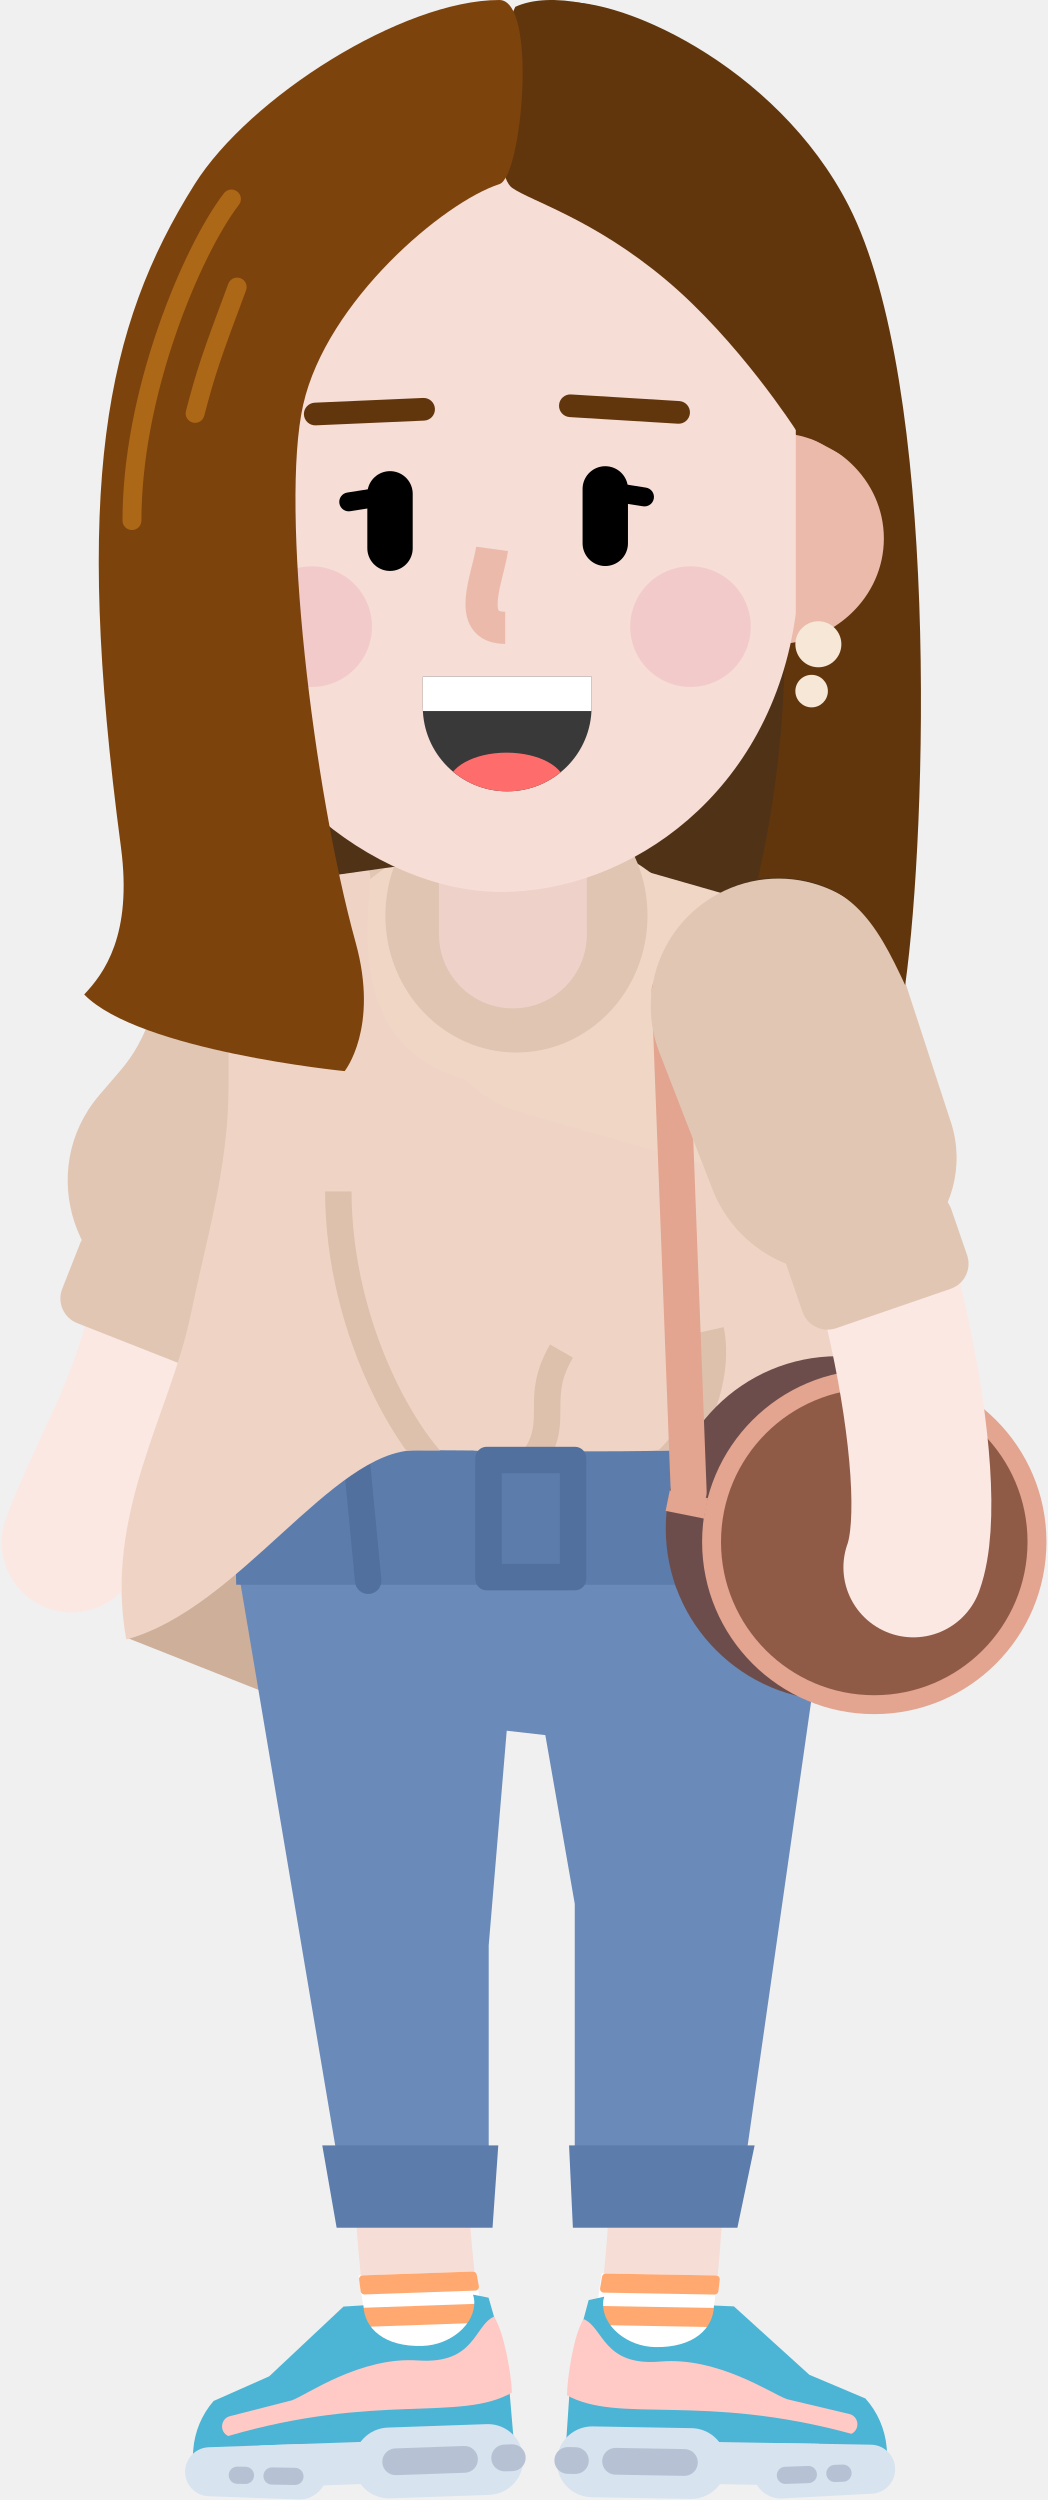
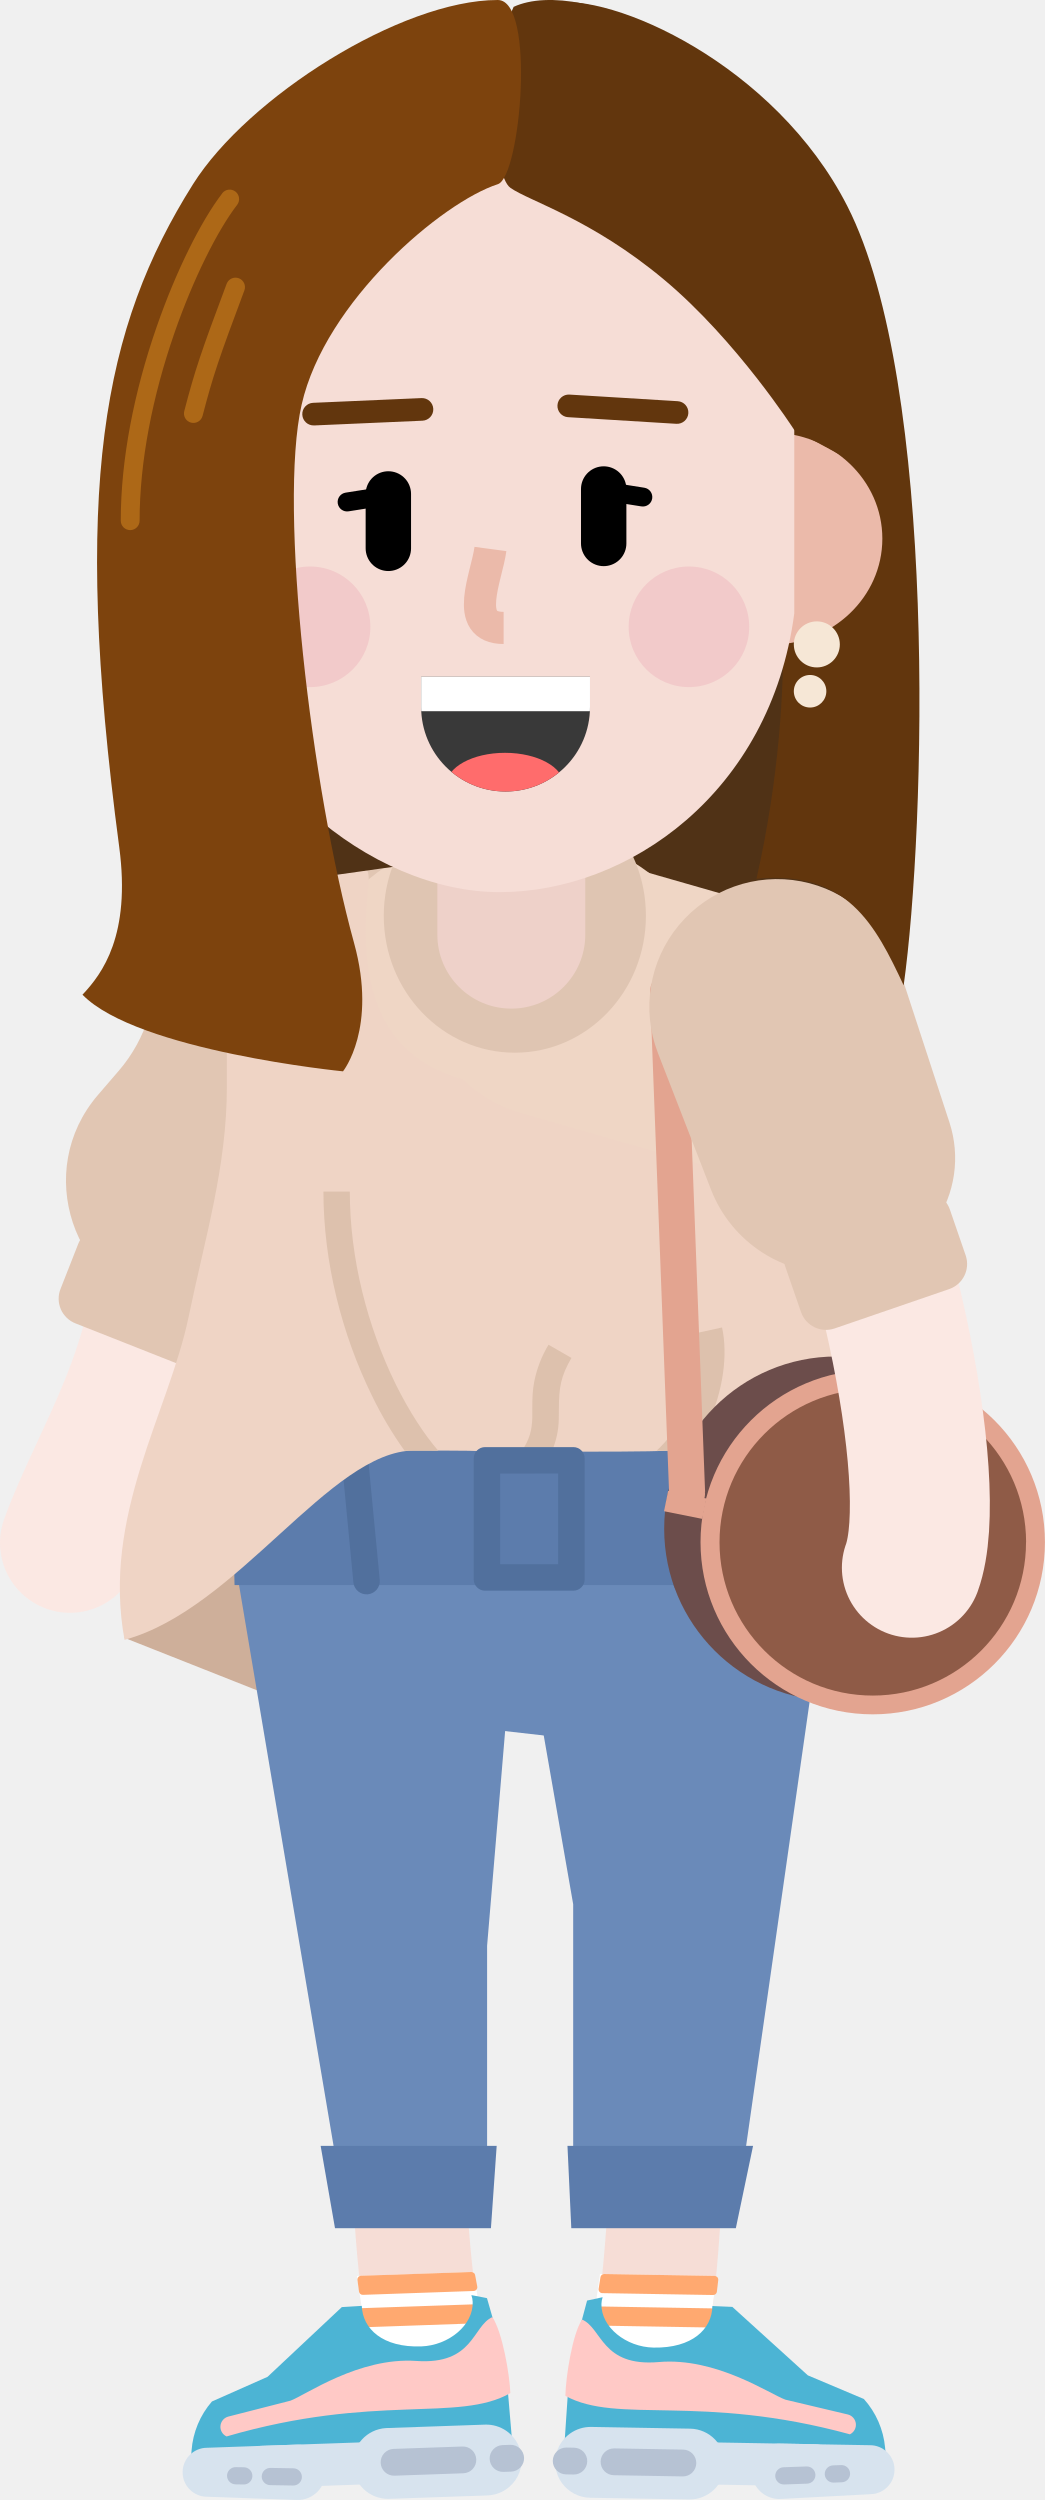
- <svg xmlns="http://www.w3.org/2000/svg" xmlns:xlink="http://www.w3.org/1999/xlink" width="556px" height="1327px" viewBox="0 0 556 1327" version="1.1">
+ <svg xmlns="http://www.w3.org/2000/svg" viewBox="0 0 554.54 1326.72">
  <defs>
-     <rect id="path-1" x="0" y="1.13686838e-13" width="58.894" height="76.198" rx="6.023" />
-     <path d="M0.669,0.792 L0.669,16.899 C0.669,41.639 20.724,61.695 45.466,61.695 C70.206,61.695 90.263,41.639 90.263,16.899 L90.263,0.792 L0.669,0.792 Z" id="path-3" />
+     <mask id="a" x="237.34" y="753.91" width="87" height="104.3" maskUnits="userSpaceOnUse">
+       <g transform="translate(-0.91)">
+         <rect x="252.3" y="767.96" width="58.89" height="76.2" rx="6.02" fill="#fff" />
+       </g>
+     </mask>
+     <mask id="b" x="223.5" y="359.14" width="89.59" height="74.49" maskUnits="userSpaceOnUse">
+       <g transform="translate(-0.91)">
+         <path d="M224.41,359.14v16.11a44.8,44.8,0,0,0,89.6,0V359.14Z" fill="#fff" fill-rule="evenodd" />
+       </g>
+     </mask>
+     <mask id="c" x="221.83" y="357.35" width="97.37" height="62.7" maskUnits="userSpaceOnUse">
+       <g transform="translate(-0.91)">
+         <path d="M224.41,359.14v16.11a44.8,44.8,0,0,0,89.6,0V359.14Z" fill="#fff" fill-rule="evenodd" />
+       </g>
+     </mask>
  </defs>
-   <g id="GEE!-ME" stroke="none" stroke-width="1" fill="none" fill-rule="evenodd">
-     <g id="gee_me_002" transform="translate(-308, -136)">
-       <g transform="translate(335, 136)">
-         <g id="body" transform="translate(0.449697, 336.3333)">
-           <rect id="Rectangle" fill="#503216" fill-rule="nonzero" x="207.586" y="0.34" width="224.406" height="208.786" />
-           <path d="M321.312,539.32 C333.497,598.246 331.467,816.678 321.312,887.796" id="Path" stroke="#F6DDD6" stroke-width="60.227" stroke-linecap="round" stroke-linejoin="bevel" />
-           <path d="M195.673,533.224 C183.488,592.15 185.519,810.585 195.673,881.703" id="Path" stroke="#F6DDD6" stroke-width="60.227" stroke-linecap="round" stroke-linejoin="bevel" />
-           <path d="M61.368,320.883 C61.368,388.954 26.844,437.721 10.597,482.424" id="Path" stroke="#FBE8E3" stroke-width="74.28" stroke-linecap="round" stroke-linejoin="bevel" />
-           <polygon id="Path" fill="#CEAF9A" fill-rule="nonzero" points="39.584 532.888 75.123 423.162 299.529 423.162 471.134 475.993 471.134 547.112 308.668 569.463 131.986 569.463" />
-           <polygon id="Path" fill="#6A8AB9" fill-rule="nonzero" points="345.682 594.182 166.971 573.863 128.385 476.328 370.052 486.489" />
-           <polygon id="Path" fill="#6A8AB9" fill-rule="nonzero" points="247.188 499.696 412.699 499.696 364.908 833.953 277.633 833.953 277.633 674.211" />
-           <polygon id="Path" fill="#6A8AB9" fill-rule="nonzero" points="99.953 502.744 248.204 502.744 231.957 696.214 231.957 828.874 152.755 815.975" />
-           <path d="M21.14,325.795 L85.443,325.795 C93.204,325.795 99.495,332.087 99.495,339.848 L99.495,365.585 C99.495,373.346 93.204,379.638 85.443,379.638 L21.14,379.638 C13.378,379.638 7.087,373.346 7.087,365.585 L7.087,339.848 C7.087,332.087 13.378,325.795 21.14,325.795 Z" id="Rectangle" fill="#E1C6B3" fill-rule="nonzero" transform="translate(53.29109, 352.7163) rotate(21.49188) translate(-53.29109, -352.7163) " />
-           <polygon id="Path" fill="#5C7CAC" fill-rule="nonzero" points="95.892 412.321 418.792 412.321 413.715 504.827 97.923 504.827" />
-           <path d="M153.884,429.248 L160.991,503.414 C161.362,507.277 164.793,510.108 168.656,509.738 C172.519,509.368 175.351,505.936 174.98,502.074 L167.873,427.907 C167.502,424.044 164.071,421.213 160.208,421.583 C156.345,421.953 153.513,425.385 153.884,429.248 Z" id="Path" fill="#51709D" fill-rule="nonzero" />
-           <path d="M344.667,428.578 L337.559,502.744" id="Path" stroke="#51709D" stroke-width="14.053" stroke-linecap="round" />
-           <path d="M67.301,154.642 C81.629,108.202 134.859,86.509 177.56,109.707 C216.503,130.863 229.6,180.456 206.181,218.08 L138.08,327.487 C122.373,352.72 92.461,365.293 63.446,358.857 C11.751,347.391 -9.057,284.917 25.438,244.741 L36.515,231.841 C43.688,223.485 49.066,213.743 52.313,203.217 L67.301,154.642 Z" id="Path" fill="#E1C6B3" fill-rule="nonzero" />
-           <rect id="Rectangle" fill="#EFD6C5" fill-rule="nonzero" x="128.385" y="104.48" width="234.56" height="330.193" rx="112.423" />
-           <path d="M193.372,433.439 C148.693,433.439 99.493,517.648 39.584,533.904 C27.399,467.983 63.119,412.863 73.553,362.539 C82.253,320.572 93.861,282.905 93.861,240.403 L93.861,153.029 C119.584,140.16 172.251,102.041 169.002,132.927 C164.939,171.535 162.909,240.403 252.265,240.403 C341.621,240.403 290.816,153.029 351.775,153.029 C437.069,153.029 482.303,503.424 474.179,540 C467.681,569.26 443.162,511.089 428.947,494.616 L390.361,467.983 L332.483,433.439 C294.574,434.794 238.049,433.439 193.372,433.439 Z" id="Path" fill="#EFD4C5" fill-rule="nonzero" />
-           <path d="M206.062,433.565 L188.167,433.565 C182.188,425.333 176.294,415.446 170.898,404.45 C154.822,371.689 145.1,333.457 145.1,296.048 L159.153,296.048 C159.153,331.202 168.343,367.343 183.514,398.259 C190.689,412.879 198.83,425.242 206.062,433.565 Z M340.734,433.565 L321.857,433.565 C327.654,428.44 332.668,421.436 336.56,413.029 C343.093,398.918 345.472,382.668 342.929,371.141 L356.651,368.112 C359.902,382.84 357.07,402.177 349.313,418.932 C346.85,424.253 343.976,429.162 340.734,433.565 Z M266.417,433.565 L250.38,433.565 C254.375,427.663 255.69,422.916 255.901,416.128 C255.939,414.929 255.946,413.942 255.946,411.663 C255.946,404.782 256.125,401.396 257.022,396.681 C258.224,390.366 260.59,384.077 264.501,377.293 L276.675,384.312 C271.083,394.012 269.999,399.704 269.999,411.663 C269.999,414.088 269.991,415.172 269.948,416.565 C269.752,422.842 268.757,428.206 266.417,433.565 Z" id="Combined-Shape" fill="#DDC1AD" fill-rule="nonzero" />
-           <ellipse id="Oval" fill="#6C4D4B" fill-rule="nonzero" cx="417.317" cy="474.977" rx="91.387" ry="91.438" />
-           <ellipse id="Oval" fill="#8F5B47" cx="437.202" cy="480.743" rx="83.314" ry="83.314" />
-           <path d="M527.996,482.089 C527.996,532.589 487.081,573.527 436.61,573.527 C386.138,573.527 345.223,532.589 345.223,482.089 C345.223,431.589 386.138,390.651 436.61,390.651 C487.081,390.651 527.996,431.589 527.996,482.089 Z M517.959,482.089 C517.959,437.131 481.536,400.689 436.61,400.689 C391.683,400.689 355.261,437.131 355.261,482.089 C355.261,527.047 391.683,563.49 436.61,563.49 C481.536,563.49 517.959,527.047 517.959,482.089 Z" id="Path" fill="#E3A490" fill-rule="nonzero" />
-           <path d="M313.935,81.96 C352.93,81.96 384.542,113.572 384.542,152.568 L384.542,245.925 C384.542,284.92 352.93,316.532 313.935,316.532 C274.939,316.532 243.327,284.92 243.327,245.925 L243.327,152.568 C243.327,113.572 274.939,81.96 313.935,81.96 Z" id="Rectangle" fill="#EFD6C5" fill-rule="nonzero" transform="translate(313.9347, 199.2462) rotate(-74.00729) translate(-313.9347, -199.2462) " />
-           <path d="M347.644,455.31 L337.49,189.124 C337.289,183.861 332.86,179.758 327.597,179.958 C322.334,180.159 318.231,184.588 318.432,189.851 L328.586,456.037 C328.787,461.3 333.216,465.403 338.478,465.203 C343.741,465.002 347.845,460.573 347.644,455.31 Z" id="Path" fill="#E3A490" fill-rule="nonzero" />
-           <polygon id="Path" fill="#E3A490" fill-rule="nonzero" points="325.863 465.659 346.17 469.723 348.337 458.896 328.029 454.832" />
-           <path d="M396.453,217.254 C441.132,296.5 473.624,450.929 457.378,495.632" id="Path" stroke="#FBE8E3" stroke-width="74.28" stroke-linecap="round" stroke-linejoin="bevel" />
-           <path d="M322.607,222.474 C310.258,190.637 323.484,154.573 353.489,138.273 C390.724,118.043 437.171,136.528 450.33,176.813 L477.295,259.361 C484.796,282.325 478.037,307.557 460.061,323.698 C449.685,333.013 436.433,338.49 422.511,339.217 L419.397,339.381 C389.31,340.952 361.617,323.029 350.717,294.934 L322.607,222.474 Z" id="Path" fill="#E1C6B3" fill-rule="nonzero" />
-           <polygon id="Path" fill="#5C7CAC" fill-rule="nonzero" points="143.616 802.454 237.033 802.454 233.987 846.149 151.232 846.149" />
-           <polygon id="Path" fill="#5C7CAC" fill-rule="nonzero" points="274.604 802.454 373.099 802.454 363.96 846.149 276.635 846.149" />
-           <g id="Group-7" transform="translate(224.8485, 431.6251)">
-             <mask id="mask-2" fill="white">
-               <use xlink:href="#path-1" />
-             </mask>
-             <g id="Rectangle" />
-             <path d="M6.023,-14.053 L52.871,-14.053 C63.959,-14.053 72.947,-5.065 72.947,6.023 L72.947,70.176 C72.947,81.263 63.959,90.251 52.871,90.251 L6.023,90.251 C-5.065,90.251 -14.053,81.263 -14.053,70.176 L-14.053,6.023 C-14.053,-5.065 -5.065,-14.053 6.023,-14.053 Z M14.053,14.053 L14.053,62.145 L44.841,62.145 L44.841,14.053 L14.053,14.053 Z" id="Rectangle" fill="#51709D" fill-rule="nonzero" mask="url(#mask-2)" />
-           </g>
-           <path d="M405.86,305.843 L470.163,305.843 C477.924,305.843 484.216,312.135 484.216,319.896 L484.216,345.634 C484.216,353.395 477.924,359.687 470.163,359.687 L405.86,359.687 C398.099,359.687 391.808,353.395 391.808,345.634 L391.808,319.896 C391.808,312.135 398.099,305.843 405.86,305.843 Z" id="Rectangle" fill="#E1C6B3" fill-rule="nonzero" transform="translate(438.0116, 332.7652) rotate(-18.99212) translate(-438.0116, -332.7652) " />
-           <polygon id="Path" fill="#FFFFFF" fill-rule="nonzero" points="291.897 870.44 353.828 871.514 346.255 927.274 283.816 926.18" />
-           <path d="M292.116,872.137 C292.28,871.153 293.137,870.44 294.131,870.46 L352.628,871.474 C353.814,871.504 354.725,872.538 354.587,873.723 L353.87,879.856 C353.751,880.88 352.874,881.642 351.842,881.622 L293.035,880.599 C291.808,880.578 290.888,879.474 291.09,878.26 L292.116,872.137 Z" id="Path" fill="#FFA970" fill-rule="nonzero" />
-           <path d="M290.798,889.361 C290.963,888.388 291.82,887.675 292.814,887.695 L351.311,888.709 C352.497,888.729 353.408,889.773 353.27,890.958 L352.553,897.091 C352.434,898.114 351.557,898.877 350.525,898.857 L291.718,897.833 C290.491,897.813 289.571,896.709 289.773,895.495 L290.798,889.361 Z" id="Path" fill="#FFA970" fill-rule="nonzero" />
-           <path d="M320.331,909.507 C340.859,909.869 351.305,899.65 351.518,887.444 C351.518,887.444 351.518,887.444 351.518,887.434 L362.114,887.896 L402.168,924.223 L431.903,936.78 C438.345,943.947 442.298,953.001 443.17,962.607 L443.544,966.713 L273.086,959.496 L275.826,918.893 L285.018,884.533 L293.268,882.757 C292.875,883.941 292.655,885.166 292.633,886.42 C292.42,898.626 305.712,909.256 320.331,909.507 Z" id="Path" fill="#4CB4D4" />
-           <path d="M323.072,917.176 C292.597,919.826 293.087,899.209 282.334,894.621 C277.117,902.662 273.673,925.457 273.504,935.114 C301.166,950.331 345.123,933.819 424.467,955.531 C429.245,953.242 428.492,946.226 423.339,945.001 L390.259,937.151 C382.183,934.301 353.546,914.526 323.072,917.176 Z" id="Path" fill="#FFC9C6" fill-rule="nonzero" />
-           <path d="M268.992,964.735 C271.501,956.805 278.924,951.465 287.241,951.606 L339.709,952.529 C350.087,952.71 358.354,961.272 358.174,971.651 C357.993,982.03 349.432,990.292 339.052,990.111 L286.585,989.197 C274.017,988.977 265.202,976.72 268.992,964.735 Z" id="Path" fill="#D7E3EE" fill-rule="nonzero" />
-           <path d="M342.955,960.249 L405.898,960.249 C412.07,960.249 417.074,965.252 417.074,971.424 L417.074,971.424 C417.074,977.597 412.07,982.6 405.898,982.6 L342.955,982.6 C336.783,982.6 331.779,977.597 331.779,971.424 L331.779,971.424 C331.779,965.252 336.783,960.249 342.955,960.249 Z" id="Rectangle" fill="#D7E3EE" fill-rule="nonzero" transform="translate(374.4266, 971.4244) rotate(0.999433) translate(-374.4266, -971.4244) " />
-           <path d="M372.335,974.914 C372.477,966.793 379.172,960.329 387.29,960.469 L434.898,961.302 C443.109,961.443 449.138,969.062 447.392,977.082 C446.146,982.813 441.22,987.009 435.364,987.32 L387.815,989.85 C379.3,990.302 372.186,983.436 372.335,974.914 Z" id="Path" fill="#D7E3EE" fill-rule="nonzero" />
-           <path d="M299.299,963.321 L335.846,963.321 C339.774,963.321 342.958,966.505 342.958,970.432 L342.958,970.432 C342.958,974.36 339.774,977.544 335.846,977.544 L299.299,977.544 C295.371,977.544 292.187,974.36 292.187,970.432 L292.187,970.432 C292.187,966.505 295.371,963.321 299.299,963.321 Z" id="Rectangle" fill="#B6C2D3" fill-rule="nonzero" transform="translate(317.5724, 970.4324) rotate(0.999433) translate(-317.5724, -970.4324) " />
-           <path d="M389.441,972.792 L401.62,972.792 C404.145,972.792 406.192,974.839 406.192,977.364 L406.192,977.364 C406.192,979.889 404.145,981.936 401.62,981.936 L389.441,981.936 C386.916,981.936 384.869,979.889 384.869,977.364 L384.869,977.364 C384.869,974.839 386.916,972.792 389.441,972.792 Z" id="Rectangle" fill="#B6C2D3" fill-rule="nonzero" transform="translate(395.5305, 977.3639) rotate(-1.998865) translate(-395.5305, -977.3639) " />
-           <path d="M415.701,971.926 L420.013,971.926 C422.538,971.926 424.585,973.972 424.585,976.497 L424.585,976.497 C424.585,979.022 422.538,981.069 420.013,981.069 L415.701,981.069 C413.176,981.069 411.129,979.022 411.129,976.497 L411.129,976.497 C411.129,973.972 413.176,971.926 415.701,971.926 Z" id="Rectangle" fill="#B6C2D3" fill-rule="nonzero" transform="translate(417.8569, 976.4975) rotate(-1.998865) translate(-417.8569, -976.4975) " />
-           <path d="M273.921,962.595 L277.974,962.595 C281.902,962.595 285.086,965.779 285.086,969.707 L285.086,969.707 C285.086,973.635 281.902,976.819 277.974,976.819 L273.921,976.819 C269.993,976.819 266.809,973.635 266.809,969.707 L266.809,969.707 C266.809,965.779 269.993,962.595 273.921,962.595 Z" id="Rectangle" fill="#B6C2D3" fill-rule="nonzero" transform="translate(275.9475, 969.707) rotate(0.999433) translate(-275.9475, -969.707) " />
-           <polygon id="Path" fill="#FFFFFF" fill-rule="nonzero" points="224.768 869.346 162.866 871.504 171.411 927.124 233.82 924.945" />
-           <path d="M225.595,871.032 C225.414,870.049 224.544,869.356 223.552,869.386 L165.081,871.434 C163.894,871.474 163.003,872.528 163.162,873.703 L163.985,879.826 C164.122,880.849 165.013,881.602 166.045,881.562 L224.823,879.514 C226.05,879.464 226.951,878.34 226.728,877.135 L225.595,871.032 Z" id="Path" fill="#FFA970" fill-rule="nonzero" />
-           <path d="M226.196,888.217 C226.014,887.244 225.145,886.541 224.152,886.581 L165.681,888.619 C164.496,888.659 163.603,889.723 163.762,890.897 L164.585,897.01 C164.723,898.034 165.613,898.787 166.645,898.757 L225.424,896.699 C226.65,896.659 227.552,895.535 227.328,894.33 L226.196,888.217 Z" id="Path" fill="#FFA970" fill-rule="nonzero" />
-           <path d="M197.019,908.875 C176.5,909.588 165.878,899.56 165.452,887.364 C165.452,887.354 165.452,887.354 165.451,887.344 L154.864,887.996 L115.452,925.016 L85.94,938.095 C79.623,945.372 75.829,954.497 75.124,964.103 L74.823,968.218 L245.129,958.02 L241.682,917.477 L231.892,883.279 L223.612,881.652 C224.025,882.837 224.266,884.052 224.31,885.306 C224.736,897.502 211.633,908.363 197.019,908.875 Z" id="Path" fill="#4CB4D4" />
-           <path d="M194.413,916.594 C224.929,918.712 224.08,898.104 234.75,893.326 C240.107,901.266 243.95,924.012 244.286,933.658 C216.892,949.357 172.655,933.618 93.702,956.705 C88.885,954.507 89.515,947.47 94.647,946.155 L127.584,937.734 C135.609,934.742 163.896,914.476 194.413,916.594 Z" id="Path" fill="#FFC9C6" fill-rule="nonzero" />
-           <path d="M249.314,963.2 C246.668,955.31 239.152,950.1 230.838,950.391 L178.395,952.218 C168.02,952.59 159.904,961.292 160.266,971.661 C160.628,982.04 169.332,990.151 179.706,989.79 L232.15,987.963 C244.711,987.521 253.312,975.114 249.314,963.2 Z" id="Path" fill="#D7E3EE" fill-rule="nonzero" />
-           <path d="M112.54,960.546 L175.483,960.546 C181.655,960.546 186.659,965.55 186.659,971.722 L186.659,971.722 C186.659,977.894 181.655,982.898 175.483,982.898 L112.54,982.898 C106.368,982.898 101.364,977.894 101.364,971.722 L101.364,971.722 C101.364,965.55 106.368,960.546 112.54,960.546 Z" id="Rectangle" fill="#D7E3EE" fill-rule="nonzero" transform="translate(144.0113, 971.7221) scale(-1, 1) rotate(1.998867) translate(-144.0113, -971.7221) " />
-           <path d="M146.165,975.175 C145.881,967.064 139.074,960.71 130.959,961.001 L83.373,962.657 C75.166,962.949 69.27,970.668 71.157,978.658 C72.503,984.369 77.5,988.475 83.362,988.675 L130.946,990.382 C139.468,990.683 146.462,983.697 146.165,975.175 Z" id="Path" fill="#D7E3EE" fill-rule="nonzero" />
-           <path d="M182.566,962.626 L219.113,962.626 C223.041,962.626 226.225,965.81 226.225,969.738 L226.225,969.738 C226.225,973.666 223.041,976.85 219.113,976.85 L182.566,976.85 C178.639,976.85 175.455,973.666 175.455,969.738 L175.455,969.738 C175.455,965.81 178.639,962.626 182.566,962.626 Z" id="Rectangle" fill="#B6C2D3" fill-rule="nonzero" transform="translate(200.8399, 969.7379) scale(-1, 1) rotate(1.998867) translate(-200.8399, -969.7379) " />
-           <path d="M116.924,973.462 L129.104,973.462 C131.629,973.462 133.676,975.509 133.676,978.034 L133.676,978.034 C133.676,980.559 131.629,982.606 129.104,982.606 L116.924,982.606 C114.399,982.606 112.352,980.559 112.352,978.034 L112.352,978.034 C112.352,975.509 114.399,973.462 116.924,973.462 Z" id="Rectangle" fill="#B6C2D3" fill-rule="nonzero" transform="translate(123.0138, 978.0339) scale(-1, 1) rotate(-0.999431) translate(-123.0138, -978.0339) " />
-           <path d="M98.52,972.979 L102.832,972.979 C105.357,972.979 107.404,975.026 107.404,977.551 L107.404,977.551 C107.404,980.076 105.357,982.122 102.832,982.122 L98.52,982.122 C95.995,982.122 93.949,980.076 93.949,977.551 L93.949,977.551 C93.949,975.026 95.995,972.979 98.52,972.979 Z" id="Rectangle" fill="#B6C2D3" fill-rule="nonzero" transform="translate(100.6762, 977.5505) scale(-1, 1) rotate(-0.999431) translate(-100.6762, -977.5505) " />
-           <path d="M240.42,961.175 L244.473,961.175 C248.401,961.175 251.585,964.359 251.585,968.287 L251.585,968.287 C251.585,972.215 248.401,975.399 244.473,975.399 L240.42,975.399 C236.492,975.399 233.308,972.215 233.308,968.287 L233.308,968.287 C233.308,964.359 236.492,961.175 240.42,961.175 Z" id="Rectangle" fill="#B6C2D3" fill-rule="nonzero" transform="translate(242.4464, 968.2872) scale(-1, 1) rotate(1.998867) translate(-242.4464, -968.2872) " />
-           <ellipse id="Oval" fill="#DFC5B2" fill-rule="nonzero" cx="246.68" cy="149.691" rx="69.556" ry="72.643" />
-           <rect id="Rectangle" fill="#EED1C9" fill-rule="nonzero" x="205.557" y="81.112" width="78.498" height="117.813" rx="39.249" />
-           <g id="Group" transform="translate(145.0995, 296.0476)" />
-         </g>
-         <g id="head" transform="translate(17.06439, 0)">
-           <path d="M88.734,312.34 L247.394,312.34 C287.879,312.34 320.699,345.16 320.699,385.645 L320.699,385.645 C320.699,426.131 287.879,458.95 247.394,458.95 L88.734,458.95 C48.248,458.95 15.429,426.131 15.429,385.645 L15.429,385.645 C15.429,345.16 48.248,312.34 88.734,312.34 Z" id="Rectangle" fill="#503216" fill-rule="nonzero" transform="translate(168.0638, 385.6455) rotate(-7.995712) translate(-168.0638, -385.6455) " />
-           <ellipse id="Oval" fill="#EBBAAA" fill-rule="nonzero" cx="69.517" cy="285.252" rx="59.31" ry="56.288" />
-           <path d="M368.295,213.323 C349.79,136.118 269.99,96.449 239.056,86.967 C224.934,60.555 226.951,5.826 249.143,1.636 C281.422,-4.459 368.144,34.143 406.476,109.317 C454.667,203.826 448.045,439.609 436.412,522.917 C421.397,490.903 406.476,461.529 358.307,466.347 C382.64,358.668 368.295,280.369 368.295,280.369 C368.295,280.369 378.521,255.989 368.295,213.323 Z" id="Path" fill="#62360D" fill-rule="nonzero" />
-           <ellipse id="Oval" fill="#EBBAAA" fill-rule="nonzero" cx="365.778" cy="285.838" rx="59.31" ry="56.288" />
-           <path d="M65.605,178.401 C65.605,96.706 135.616,30.479 221.979,30.479 C308.341,30.479 378.352,96.706 378.352,178.401 L378.352,325.526 C365.741,420.958 290.077,473.447 221.979,473.447 C153.881,473.447 74.852,409.825 65.605,325.526 L65.605,178.401 Z" id="Path" fill="#F6DDD6" fill-rule="nonzero" />
-           <g id="Group-3" transform="translate(179.678, 358.3492)">
-             <mask id="mask-4" fill="white">
-               <use xlink:href="#path-3" />
-             </mask>
-             <use id="Path" fill="#393939" xlink:href="#path-3" />
-             <ellipse id="Oval" fill="#FF6C6C" fill-rule="nonzero" mask="url(#mask-4)" cx="45.17" cy="58.219" rx="31.117" ry="17.064" />
-             <rect id="Rectangle" fill="#FFFFFF" fill-rule="nonzero" mask="url(#mask-4)" x="-1.004" y="-1.004" width="97.367" height="20.076" />
-           </g>
-           <path d="M229.437,3.633 C265.919,-13.153 360.232,29.07 402.91,112.828 C402.91,112.828 426.044,163.36 431.713,198.285 C437.306,232.741 418.968,250.169 418.968,250.169 L378.352,228.229 C378.352,228.229 347.889,180.766 309.303,148.45 C270.718,116.134 237.822,106.821 227.741,99.7 C217.661,92.578 216.475,31.101 229.437,3.633 Z" id="Path" fill="#62360D" fill-rule="nonzero" />
-           <path d="M123.531,225.776 L181.041,223.264 C184.364,223.119 186.94,220.307 186.795,216.984 C186.65,213.661 183.838,211.085 180.515,211.23 L123.005,213.742 C119.682,213.888 117.106,216.699 117.251,220.022 C117.396,223.345 120.208,225.922 123.531,225.776 Z" id="Path" fill="#62360D" fill-rule="nonzero" />
-           <ellipse id="Oval" fill="#F2CACA" fill-rule="nonzero" cx="121.405" cy="332.636" rx="31.985" ry="32.003" />
-           <path d="M116.896,214.678 C129.378,159.767 191.561,107.228 221.005,97.737 C233.148,93.823 241.27,0 221.005,0 C169.703,0 88.328,51.606 59.289,97.737 C11.601,173.492 -5.263,258.423 20.121,449.578 C26.332,496.355 11.18,516.692 0.618,527.877 C29.741,557.776 138.876,568.553 138.876,568.553 C138.876,568.553 157.249,545.71 144.74,500.422 C122.148,418.63 104.415,269.59 116.896,214.678 Z" id="Path" fill="#7D430D" fill-rule="nonzero" />
-           <path d="M74.802,102.579 C63.511,117.266 50.228,143.918 40.024,173.332 C27.973,208.069 20.961,243.873 20.961,276.319 C20.961,279.091 23.208,281.338 25.98,281.338 C28.752,281.338 30.999,279.091 30.999,276.319 C30.999,245.095 37.799,210.37 49.507,176.622 C59.385,148.148 72.204,122.428 82.76,108.697 C84.45,106.499 84.038,103.348 81.84,101.659 C79.643,99.969 76.492,100.381 74.802,102.579 Z" id="Path" fill="#AD6817" fill-rule="nonzero" />
-           <path d="M77.128,150.611 C63.43,187.159 60.286,196.477 54.633,218.161 C53.934,220.843 55.541,223.584 58.223,224.284 C60.906,224.983 63.647,223.375 64.346,220.693 C69.892,199.421 72.942,190.382 86.527,154.134 C87.5,151.539 86.185,148.646 83.589,147.673 C80.994,146.7 78.101,148.016 77.128,150.611 Z" id="Path" fill="#AD6817" fill-rule="nonzero" />
-           <path d="M141.822,271.359 L168.86,267.084 C171.598,266.651 173.467,264.081 173.034,261.343 C172.601,258.605 170.03,256.737 167.292,257.17 L140.254,261.445 C137.517,261.878 135.648,264.448 136.081,267.186 C136.514,269.924 139.084,271.792 141.822,271.359 Z" id="Path" fill="#000000" fill-rule="nonzero" />
-           <path d="M270.212,264.465 L297.25,268.74 C299.988,269.173 302.558,267.305 302.991,264.567 C303.424,261.829 301.555,259.259 298.817,258.826 L271.779,254.551 C269.042,254.118 266.471,255.986 266.038,258.724 C265.605,261.462 267.474,264.032 270.212,264.465 Z" id="Path" fill="#000000" fill-rule="nonzero" />
-           <path d="M162.955,262.127 L162.955,291.014" id="Path" stroke="#000000" stroke-width="24.091" stroke-linecap="round" />
-           <path d="M277.213,259.508 L277.213,288.396" id="Path" stroke="#000000" stroke-width="24.091" stroke-linecap="round" />
-           <path d="M258.313,221.39 L315.771,224.907 C319.091,225.11 321.947,222.583 322.15,219.263 C322.354,215.943 319.827,213.087 316.507,212.884 L259.049,209.367 C255.729,209.164 252.873,211.691 252.67,215.011 C252.466,218.331 254.993,221.187 258.313,221.39 Z" id="Path" fill="#62360D" fill-rule="nonzero" />
-           <path d="M217.118,291.355 C215.084,306.191 202.29,333.245 224.096,333.245" id="Path" stroke="#EBBAAA" stroke-width="17.064" />
-           <ellipse id="Oval" fill="#F6E7D6" fill-rule="nonzero" cx="390.324" cy="341.976" rx="12.211" ry="12.218" />
-           <ellipse id="Oval" fill="#F6E7D6" fill-rule="nonzero" cx="386.743" cy="366.841" rx="8.631" ry="8.636" />
-           <ellipse id="Oval" fill="#F2CACA" fill-rule="nonzero" cx="322.456" cy="332.636" rx="31.985" ry="32.003" />
-         </g>
-       </g>
-     </g>
+   <rect x="234.13" y="336.67" width="224.41" height="208.79" fill="#503216" />
+   <path d="M348.76,875.65c12.19,58.93,10.16,277.36,0,348.48" transform="translate(-0.91)" fill="none" stroke="#f6ddd6" stroke-linecap="round" stroke-linejoin="bevel" stroke-width="60.23" />
+   <path d="M223.12,869.56c-12.18,58.92-10.15,277.36,0,348.48" transform="translate(-0.91)" fill="none" stroke="#f6ddd6" stroke-linecap="round" stroke-linejoin="bevel" stroke-width="60.23" />
+   <path d="M88.82,657.22c0,68.07-34.53,116.83-50.77,161.54" transform="translate(-0.91)" fill="none" stroke="#fbe8e3" stroke-linecap="round" stroke-linejoin="bevel" stroke-width="74.28" />
+   <polygon points="66.13 869.22 101.67 759.5 326.07 759.5 497.68 812.33 497.68 883.45 335.21 905.8 158.53 905.8 66.13 869.22" fill="#ceaf9a" />
+   <polygon points="372.23 930.51 193.51 910.2 154.93 812.66 396.6 822.82 372.23 930.51" fill="#6a8ab9" />
+   <polygon points="273.73 836.03 439.24 836.03 391.45 1170.29 304.18 1170.29 304.18 1010.54 273.73 836.03" fill="#6a8ab9" />
+   <polygon points="126.5 839.08 274.75 839.08 258.5 1032.55 258.5 1165.21 179.3 1152.31 126.5 839.08" fill="#6a8ab9" />
+   <path d="M60.69,652.22l59.83,23.56A14.05,14.05,0,0,1,128.45,694L119,718a14.06,14.06,0,0,1-18.23,7.93L41,702.32A14.05,14.05,0,0,1,33,684.1l9.43-24A14.07,14.07,0,0,1,60.69,652.22Z" transform="translate(-0.91)" fill="#e1c6b3" />
+   <polygon points="122.44 748.65 445.33 748.65 440.26 841.16 124.47 841.16 122.44 748.65" fill="#5c7cac" />
+   <path d="M181.33,765.58l7.11,74.17a7,7,0,0,0,14-1.34l-7.11-74.17a7,7,0,0,0-14,1.34Z" transform="translate(-0.91)" fill="#51709d" />
+   <path d="M372.12,764.91,365,839.08" transform="translate(-0.91)" fill="none" stroke="#51709d" stroke-linecap="round" stroke-width="14.05" />
+   <path d="M94.75,491a77,77,0,1,1,138.88,63.43l-68.1,109.41A70,70,0,0,1,90.9,695.19c-51.7-11.47-72.51-73.94-38-114.12L64,568.17a80,80,0,0,0,15.8-28.62Z" transform="translate(-0.91)" fill="#e1c6b3" />
+   <rect x="154.93" y="440.81" width="234.56" height="330.19" rx="112.42" fill="#efd6c5" />
+   <path d="M220.82,769.77C176.14,769.77,126.94,854,67,870.24c-12.18-65.92,23.54-121,34-171.37,8.7-42,20.31-79.63,20.31-122.13V489.36c25.72-12.87,78.39-51,75.14-20.1-4.06,38.61-6.09,107.48,83.26,107.48s38.56-87.38,99.52-87.38c85.29,0,130.52,350.4,122.4,387-6.5,29.26-31-28.91-45.23-45.38l-38.59-26.63-57.88-34.55C322,771.13,265.5,769.77,220.82,769.77Z" transform="translate(-0.91)" fill="#efd4c5" />
+   <path d="M233.51,769.9H215.62a198.89,198.89,0,0,1-17.27-29.12c-16.08-32.76-25.8-71-25.8-108.4h14c0,35.16,9.19,71.3,24.36,102.21C218.14,749.21,226.28,761.58,233.51,769.9Zm134.67,0H349.31A62.09,62.09,0,0,0,364,749.36c6.53-14.11,8.91-30.36,6.37-41.89l13.72-3c3.25,14.72.42,34.06-7.34,50.82a83.8,83.8,0,0,1-8.58,14.63Zm-74.31,0h-16c4-5.9,5.31-10.65,5.52-17.44,0-1.2,0-2.18,0-4.46,0-6.88.17-10.27,1.07-15A61.26,61.26,0,0,1,292,713.63l12.17,7c-5.59,9.7-6.67,15.39-6.67,27.35,0,2.42,0,3.5-.05,4.9A44.44,44.44,0,0,1,293.87,769.9Z" transform="translate(-0.91)" fill="#ddc1ad" />
+   <ellipse cx="443.86" cy="811.31" rx="91.39" ry="91.44" fill="#6c4d4b" />
+   <circle cx="464.65" cy="817.08" r="83.31" transform="translate(-355.77 1277.42) rotate(-89.7)" fill="#8f5b47" />
+   <path d="M555.45,818.42A91.39,91.39,0,1,1,464.06,727,91.42,91.42,0,0,1,555.45,818.42Zm-10,0a81.35,81.35,0,1,0-81.35,81.4A81.37,81.37,0,0,0,545.41,818.42Z" transform="translate(-0.91)" fill="#e3a490" />
+   <path d="M228.64,503.27A70.61,70.61,0,0,1,316,454.84l89.74,25.73A70.6,70.6,0,1,1,366.8,616.31l-89.74-25.72A70.59,70.59,0,0,1,228.64,503.27Z" transform="translate(-0.91)" fill="#efd6c5" />
+   <path d="M375.09,791.64,364.94,525.46a9.54,9.54,0,0,0-19.06.72L356,792.37a9.53,9.53,0,1,0,19-.73Z" transform="translate(-0.91)" fill="#e3a490" />
+   <polygon points="352.4 801.99 372.71 806.06 374.88 795.23 354.57 791.17 352.4 801.99" fill="#e3a490" />
+   <path d="M423.9,553.59c44.68,79.24,77.17,233.67,60.93,278.38" transform="translate(-0.91)" fill="none" stroke="#fbe8e3" stroke-linecap="round" stroke-linejoin="bevel" stroke-width="74.28" />
+   <path d="M350.06,558.81a67.84,67.84,0,1,1,127.72-45.66l27,82.54A61,61,0,0,1,450,675.55l-3.11.16a69.75,69.75,0,0,1-68.68-44.44Z" transform="translate(-0.91)" fill="#e1c6b3" />
+   <polygon points="170.16 1138.79 263.58 1138.79 260.53 1182.48 177.78 1182.48 170.16 1138.79" fill="#5c7cac" />
+   <polygon points="301.15 1138.79 399.64 1138.79 390.5 1182.48 303.18 1182.48 301.15 1138.79" fill="#5c7cac" />
+   <g mask="url(#a)">
+     <path d="M258.32,753.91h46.85A20.07,20.07,0,0,1,325.25,774v64.15a20.08,20.08,0,0,1-20.08,20.08H258.32a20.07,20.07,0,0,1-20.07-20.08V774A20.06,20.06,0,0,1,258.32,753.91Zm8,28.1V830.1h30.79V782Z" transform="translate(-0.91)" fill="#51709d" />
  </g>
+   <path d="M426.3,654.11l60.8-20.93A14,14,0,0,1,505,641.89l8.38,24.34a14.06,14.06,0,0,1-8.72,17.86L443.82,705A14.06,14.06,0,0,1,426,696.3L417.58,672A14.06,14.06,0,0,1,426.3,654.11Z" transform="translate(-0.91)" fill="#e1c6b3" />
+   <polygon points="318.44 1206.77 380.37 1207.85 372.8 1263.61 310.36 1262.51 318.44 1206.77" fill="#fff" />
+   <path d="M319.57,1208.47a2,2,0,0,1,2-1.68l58.5,1a2,2,0,0,1,2,2.25l-.72,6.13a2,2,0,0,1-2,1.77l-58.81-1a2,2,0,0,1-1.94-2.34Z" transform="translate(-0.91)" fill="#ffa970" />
+   <path d="M318.25,1225.69a2,2,0,0,1,2-1.66l58.5,1a2,2,0,0,1,2,2.25l-.72,6.13a2,2,0,0,1-2,1.77l-58.8-1a2,2,0,0,1-1.95-2.34Z" transform="translate(-0.91)" fill="#ffa970" />
+   <path d="M347.78,1245.84c20.53.36,31-9.86,31.19-22.06h0l10.59.46,40.06,36.33,29.73,12.55a44.67,44.67,0,0,1,11.27,25.83l.37,4.11-170.45-7.22,2.74-40.6,9.19-34.36,8.25-1.78a12.29,12.29,0,0,0-.64,3.66C319.87,1235,333.16,1245.59,347.78,1245.84Z" transform="translate(-0.91)" fill="#4cb4d4" fill-rule="evenodd" />
+   <path d="M350.52,1253.51c-30.47,2.65-30-18-40.74-22.56-5.21,8-8.66,30.84-8.83,40.5,27.67,15.21,71.62-1.3,151,20.41a5.62,5.62,0,0,0-1.13-10.53l-33.08-7.85C409.63,1270.63,381,1250.86,350.52,1253.51Z" transform="translate(-0.91)" fill="#ffc9c6" />
+   <path d="M296.44,1301.07a18.81,18.81,0,0,1,18.25-13.13l52.47.92a18.79,18.79,0,0,1-.66,37.58l-52.46-.91A18.8,18.8,0,0,1,296.44,1301.07Z" transform="translate(-0.91)" fill="#d7e3ee" />
+   <path d="M370.6,1296l62.94,1.1a11.19,11.19,0,0,1,11,11.37h0a11.18,11.18,0,0,1-11.37,11l-62.94-1.1a11.16,11.16,0,0,1-11-11.37h0A11.17,11.17,0,0,1,370.6,1296Z" transform="translate(-0.91)" fill="#d7e3ee" />
+   <path d="M399.78,1311.25a14.72,14.72,0,0,1,15-14.45l47.61.84a13,13,0,0,1,.46,26l-47.54,2.53A14.71,14.71,0,0,1,399.78,1311.25Z" transform="translate(-0.91)" fill="#d7e3ee" />
+   <path d="M326.88,1299.34l36.54.63a7.11,7.11,0,0,1,7,7.24h0a7.11,7.11,0,0,1-7.23,7l-36.54-.64a7.12,7.12,0,0,1-7-7.24h0A7.11,7.11,0,0,1,326.88,1299.34Z" transform="translate(-0.91)" fill="#b6c2d3" />
+   <path d="M416.73,1309.34l12.18-.42a4.57,4.57,0,0,1,4.73,4.41h0a4.57,4.57,0,0,1-4.41,4.72l-12.18.43a4.58,4.58,0,0,1-4.73-4.41h0A4.58,4.58,0,0,1,416.73,1309.34Z" transform="translate(-0.91)" fill="#b6c2d3" />
+   <path d="M443,1308.34l4.31-.15a4.56,4.56,0,0,1,4.73,4.41h0a4.56,4.56,0,0,1-4.41,4.72l-4.31.16a4.58,4.58,0,0,1-4.73-4.41h0A4.57,4.57,0,0,1,443,1308.34Z" transform="translate(-0.91)" fill="#b6c2d3" />
+   <path d="M301.49,1298.89l4.06.07a7.11,7.11,0,0,1,7,7.24h0a7.1,7.1,0,0,1-7.23,7l-4.05-.07a7.12,7.12,0,0,1-7-7.24h0A7.12,7.12,0,0,1,301.49,1298.89Z" transform="translate(-0.91)" fill="#b6c2d3" />
+   <polygon points="251.31 1205.68 189.41 1207.84 197.95 1263.46 260.36 1261.28 251.31 1205.68" fill="#fff" />
+   <path d="M253.05,1207.37a2,2,0,0,0-2.05-1.65l-58.47,2a2,2,0,0,0-1.92,2.27l.82,6.12a2,2,0,0,0,2.06,1.74l58.78-2.05a2,2,0,0,0,1.91-2.38Z" transform="translate(-0.91)" fill="#ffa970" />
+   <path d="M253.65,1224.55a2,2,0,0,0-2.05-1.64l-58.47,2a2,2,0,0,0-1.92,2.28l.82,6.11a2,2,0,0,0,2.06,1.75l58.78-2.06a2,2,0,0,0,1.91-2.37Z" transform="translate(-0.91)" fill="#ffa970" />
+   <path d="M224.47,1245.21c-20.52.71-31.14-9.32-31.57-21.51v0l-10.59.65-39.41,37-29.51,13.08a44.69,44.69,0,0,0-10.82,26l-.3,4.11,170.31-10.2-3.45-40.54-9.79-34.2-8.28-1.62a11.93,11.93,0,0,1,.7,3.65C252.19,1233.84,239.08,1244.7,224.47,1245.21Z" transform="translate(-0.91)" fill="#4cb4d4" fill-rule="evenodd" />
+   <path d="M221.86,1252.93c30.52,2.12,29.67-18.49,40.34-23.27,5.36,7.94,9.2,30.69,9.54,40.33-27.4,15.7-71.64,0-150.59,23a5.62,5.62,0,0,1,.95-10.55l32.93-8.42C163.06,1271.08,191.35,1250.81,221.86,1252.93Z" transform="translate(-0.91)" fill="#ffc9c6" />
+   <path d="M276.76,1299.53a18.79,18.79,0,0,0-18.47-12.81l-52.45,1.83a18.8,18.8,0,0,0,1.32,37.57l52.44-1.82A18.8,18.8,0,0,0,276.76,1299.53Z" transform="translate(-0.91)" fill="#d7e3ee" />
+   <path d="M202.52,1295.79l-62.9,2.19a11.18,11.18,0,0,0-10.78,11.56h0a11.17,11.17,0,0,0,11.56,10.78l62.9-2.19a11.18,11.18,0,0,0,10.78-11.56h0A11.17,11.17,0,0,0,202.52,1295.79Z" transform="translate(-0.91)" fill="#d7e3ee" />
+   <path d="M173.61,1311.51a14.7,14.7,0,0,0-15.2-14.18L110.82,1299a13,13,0,0,0,0,26l47.59,1.71A14.7,14.7,0,0,0,173.61,1311.51Z" transform="translate(-0.91)" fill="#d7e3ee" />
+   <path d="M246.3,1298.33l-36.52,1.27a7.11,7.11,0,0,0-6.86,7.36h0a7.12,7.12,0,0,0,7.36,6.86l36.52-1.28a7.11,7.11,0,0,0,6.86-7.35h0A7.11,7.11,0,0,0,246.3,1298.33Z" transform="translate(-0.91)" fill="#b6c2d3" />
+   <path d="M156.63,1309.9l-12.18-.21a4.58,4.58,0,0,0-4.65,4.49h0a4.57,4.57,0,0,0,4.49,4.65l12.18.21a4.56,4.56,0,0,0,4.65-4.49h0A4.57,4.57,0,0,0,156.63,1309.9Z" transform="translate(-0.91)" fill="#b6c2d3" />
+   <path d="M130.36,1309.35l-4.31-.07a4.56,4.56,0,0,0-4.65,4.49h0a4.58,4.58,0,0,0,4.49,4.65l4.31.07a4.56,4.56,0,0,0,4.65-4.49h0A4.56,4.56,0,0,0,130.36,1309.35Z" transform="translate(-0.91)" fill="#b6c2d3" />
+   <path d="M271.67,1297.44l-4.05.14a7.12,7.12,0,0,0-6.86,7.36h0a7.12,7.12,0,0,0,7.36,6.86l4.05-.14a7.11,7.11,0,0,0,6.86-7.36h0A7.12,7.12,0,0,0,271.67,1297.44Z" transform="translate(-0.91)" fill="#b6c2d3" />
+   <ellipse cx="273.22" cy="486.02" rx="69.56" ry="72.64" fill="#dfc5b2" />
+   <rect x="232.1" y="417.45" width="78.5" height="117.81" rx="39.25" fill="#eed1c9" />
+   <path d="M123.37,324.09,280.49,302a73.3,73.3,0,0,1,82.79,62.39h0a73.3,73.3,0,0,1-62.4,82.79L143.77,469.27A73.3,73.3,0,0,1,61,406.88h0A73.3,73.3,0,0,1,123.37,324.09Z" transform="translate(-0.91)" fill="#503216" />
+   <ellipse cx="112.67" cy="285.25" rx="59.31" ry="56.29" fill="#ebbaaa" />
+   <path d="M412.36,213.32C393.85,136.12,314.05,96.45,283.12,87,269,60.56,271,5.83,293.21,1.64c32.28-6.1,119,32.5,157.33,107.68,48.19,94.51,41.57,330.29,29.94,413.6-15-32-29.94-61.39-78.11-56.57,24.33-107.68,10-186,10-186S422.59,256,412.36,213.32Z" transform="translate(-0.91)" fill="#62360d" />
+   <ellipse cx="408.94" cy="285.84" rx="59.31" ry="56.29" fill="#ebbaaa" />
+   <path d="M109.67,178.4c0-81.69,70-147.92,156.37-147.92S422.42,96.71,422.42,178.4V325.53C409.81,421,334.14,473.45,266,473.45S118.92,409.83,109.67,325.53Z" transform="translate(-0.91)" fill="#f6ddd6" />
+   <path d="M224.41,359.14v16.11a44.8,44.8,0,0,0,89.6,0V359.14Z" transform="translate(-0.91)" fill="#393939" fill-rule="evenodd" />
+   <g mask="url(#b)">
+     <ellipse cx="268.01" cy="416.57" rx="31.12" ry="17.06" fill="#ff6c6c" />
+   </g>
+   <g mask="url(#c)">
+     <rect x="221.83" y="357.35" width="97.37" height="20.08" fill="#fff" />
+   </g>
+   <path d="M273.5,3.63C310-13.15,404.3,29.07,447,112.83c0,0,23.14,50.53,28.81,85.45,5.59,34.46-12.75,51.89-12.75,51.89l-40.61-21.94S392,180.77,353.37,148.45s-71.48-41.63-81.56-48.75S260.54,31.1,273.5,3.63Z" transform="translate(-0.91)" fill="#62360d" />
+   <path d="M167.6,225.78l57.51-2.52a6,6,0,0,0-.53-12l-57.51,2.51a6,6,0,0,0,.53,12Z" transform="translate(-0.91)" fill="#62360d" />
+   <ellipse cx="164.56" cy="332.64" rx="31.99" ry="32" fill="#f2caca" />
+   <path d="M161,214.68c12.48-54.91,74.67-107.45,104.11-116.94C277.21,93.82,285.33,0,265.07,0c-51.3,0-132.68,51.61-161.72,97.74C55.67,173.49,38.8,258.42,64.19,449.58c6.21,46.77-8.95,67.11-19.51,78.3,29.13,29.9,138.26,40.67,138.26,40.67s18.37-22.84,5.86-68.13C166.21,418.63,148.48,269.59,161,214.68Z" transform="translate(-0.91)" fill="#7d430d" />
+   <path d="M118.87,102.58c-11.29,14.69-24.58,41.34-34.78,70.75C72,208.07,65,243.87,65,276.32a5,5,0,1,0,10,0c0-31.23,6.8-65.95,18.51-99.7,9.88-28.47,22.7-54.19,33.25-67.92a5,5,0,1,0-7.95-6.12Z" transform="translate(-0.91)" fill="#ad6817" />
+   <path d="M121.19,150.61c-13.7,36.55-16.84,45.87-22.49,67.55a5,5,0,1,0,9.71,2.53c5.55-21.27,8.6-30.31,22.18-66.56a5,5,0,1,0-9.4-3.52Z" transform="translate(-0.91)" fill="#ad6817" />
+   <path d="M185.89,271.36l27-4.28a5,5,0,1,0-1.56-9.91l-27,4.27a5,5,0,0,0,1.57,9.92Z" transform="translate(-0.91)" />
+   <path d="M314.28,264.47l27,4.27a5,5,0,1,0,1.57-9.91l-27-4.28a5,5,0,1,0-1.56,9.92Z" transform="translate(-0.91)" />
+   <path d="M207,262.13V291" transform="translate(-0.91)" fill="none" stroke="#000" stroke-linecap="round" stroke-width="24.09" />
+   <path d="M321.28,259.51V288.4" transform="translate(-0.91)" fill="none" stroke="#000" stroke-linecap="round" stroke-width="24.09" />
+   <path d="M302.38,221.39l57.46,3.52a6,6,0,0,0,.73-12l-57.46-3.51a6,6,0,1,0-.73,12Z" transform="translate(-0.91)" fill="#62360d" />
+   <path d="M261.18,291.35c-2,14.84-14.83,41.89,7,41.89" transform="translate(-0.91)" fill="none" stroke="#ebbaaa" stroke-width="17.06" />
+   <ellipse cx="433.48" cy="341.98" rx="12.21" ry="12.22" fill="#f6e7d6" />
+   <ellipse cx="429.9" cy="366.84" rx="8.63" ry="8.64" fill="#f6e7d6" />
+   <ellipse cx="365.61" cy="332.64" rx="31.99" ry="32" fill="#f2caca" />
</svg>
